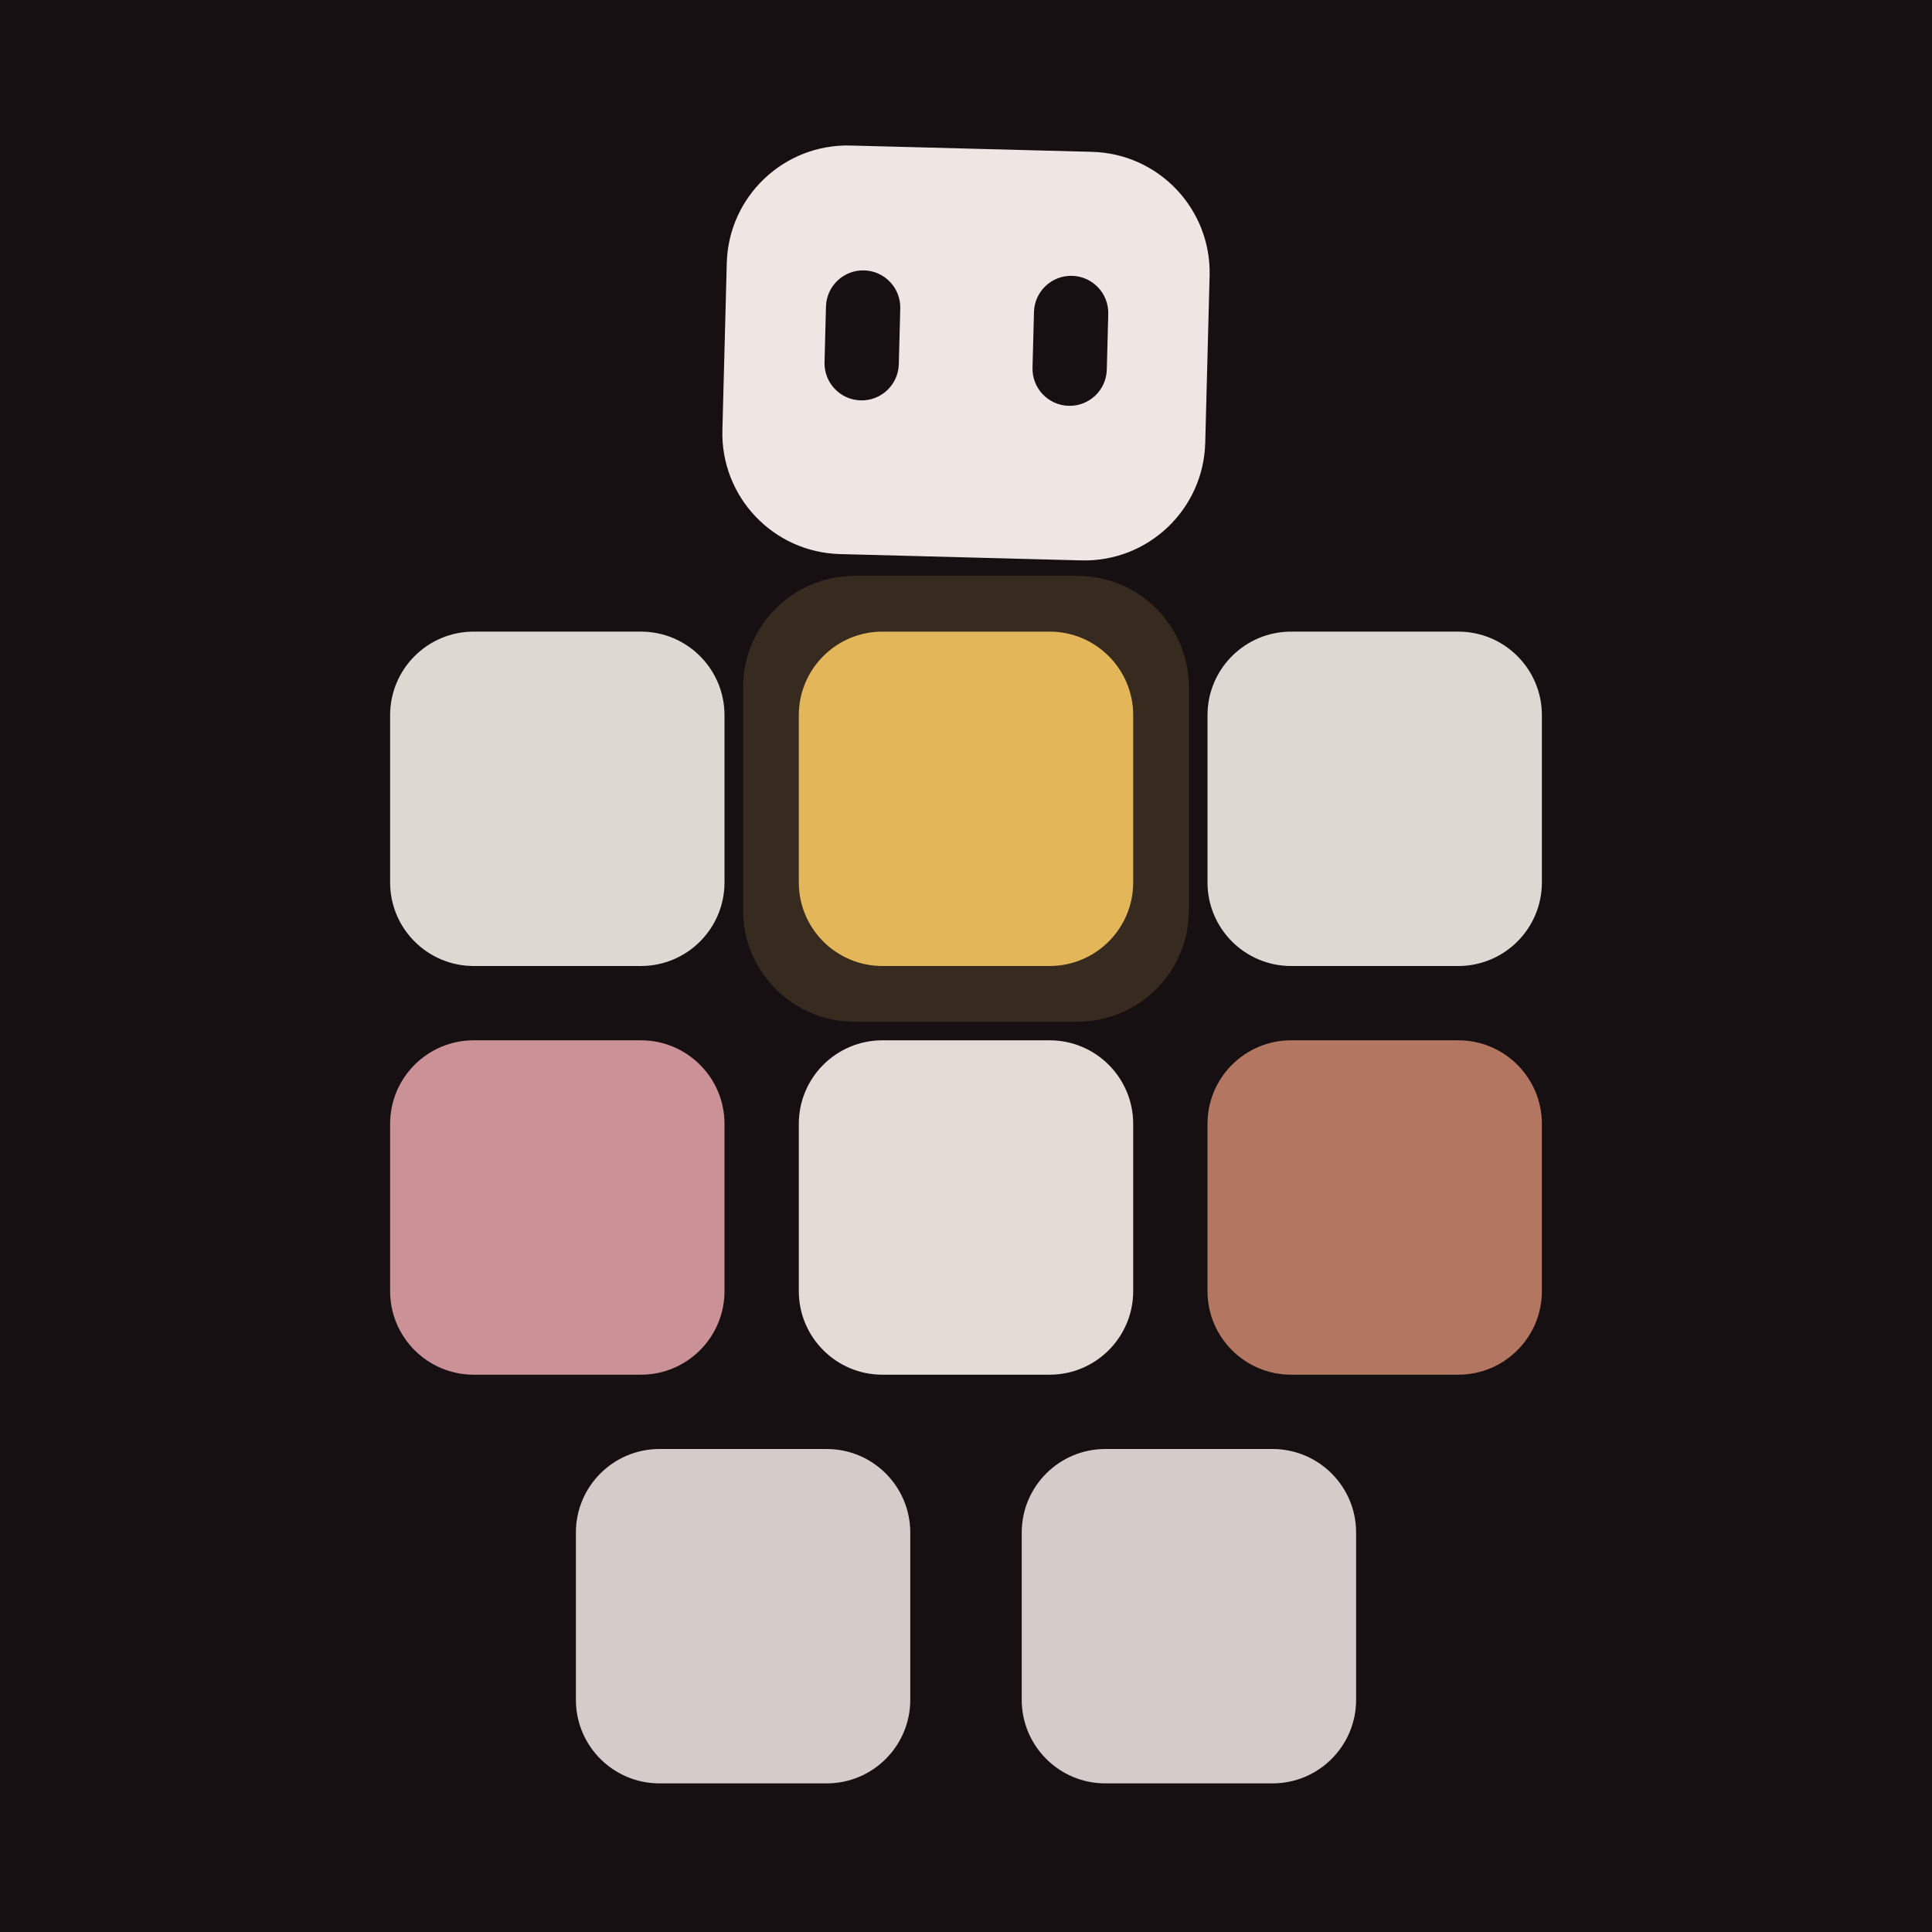
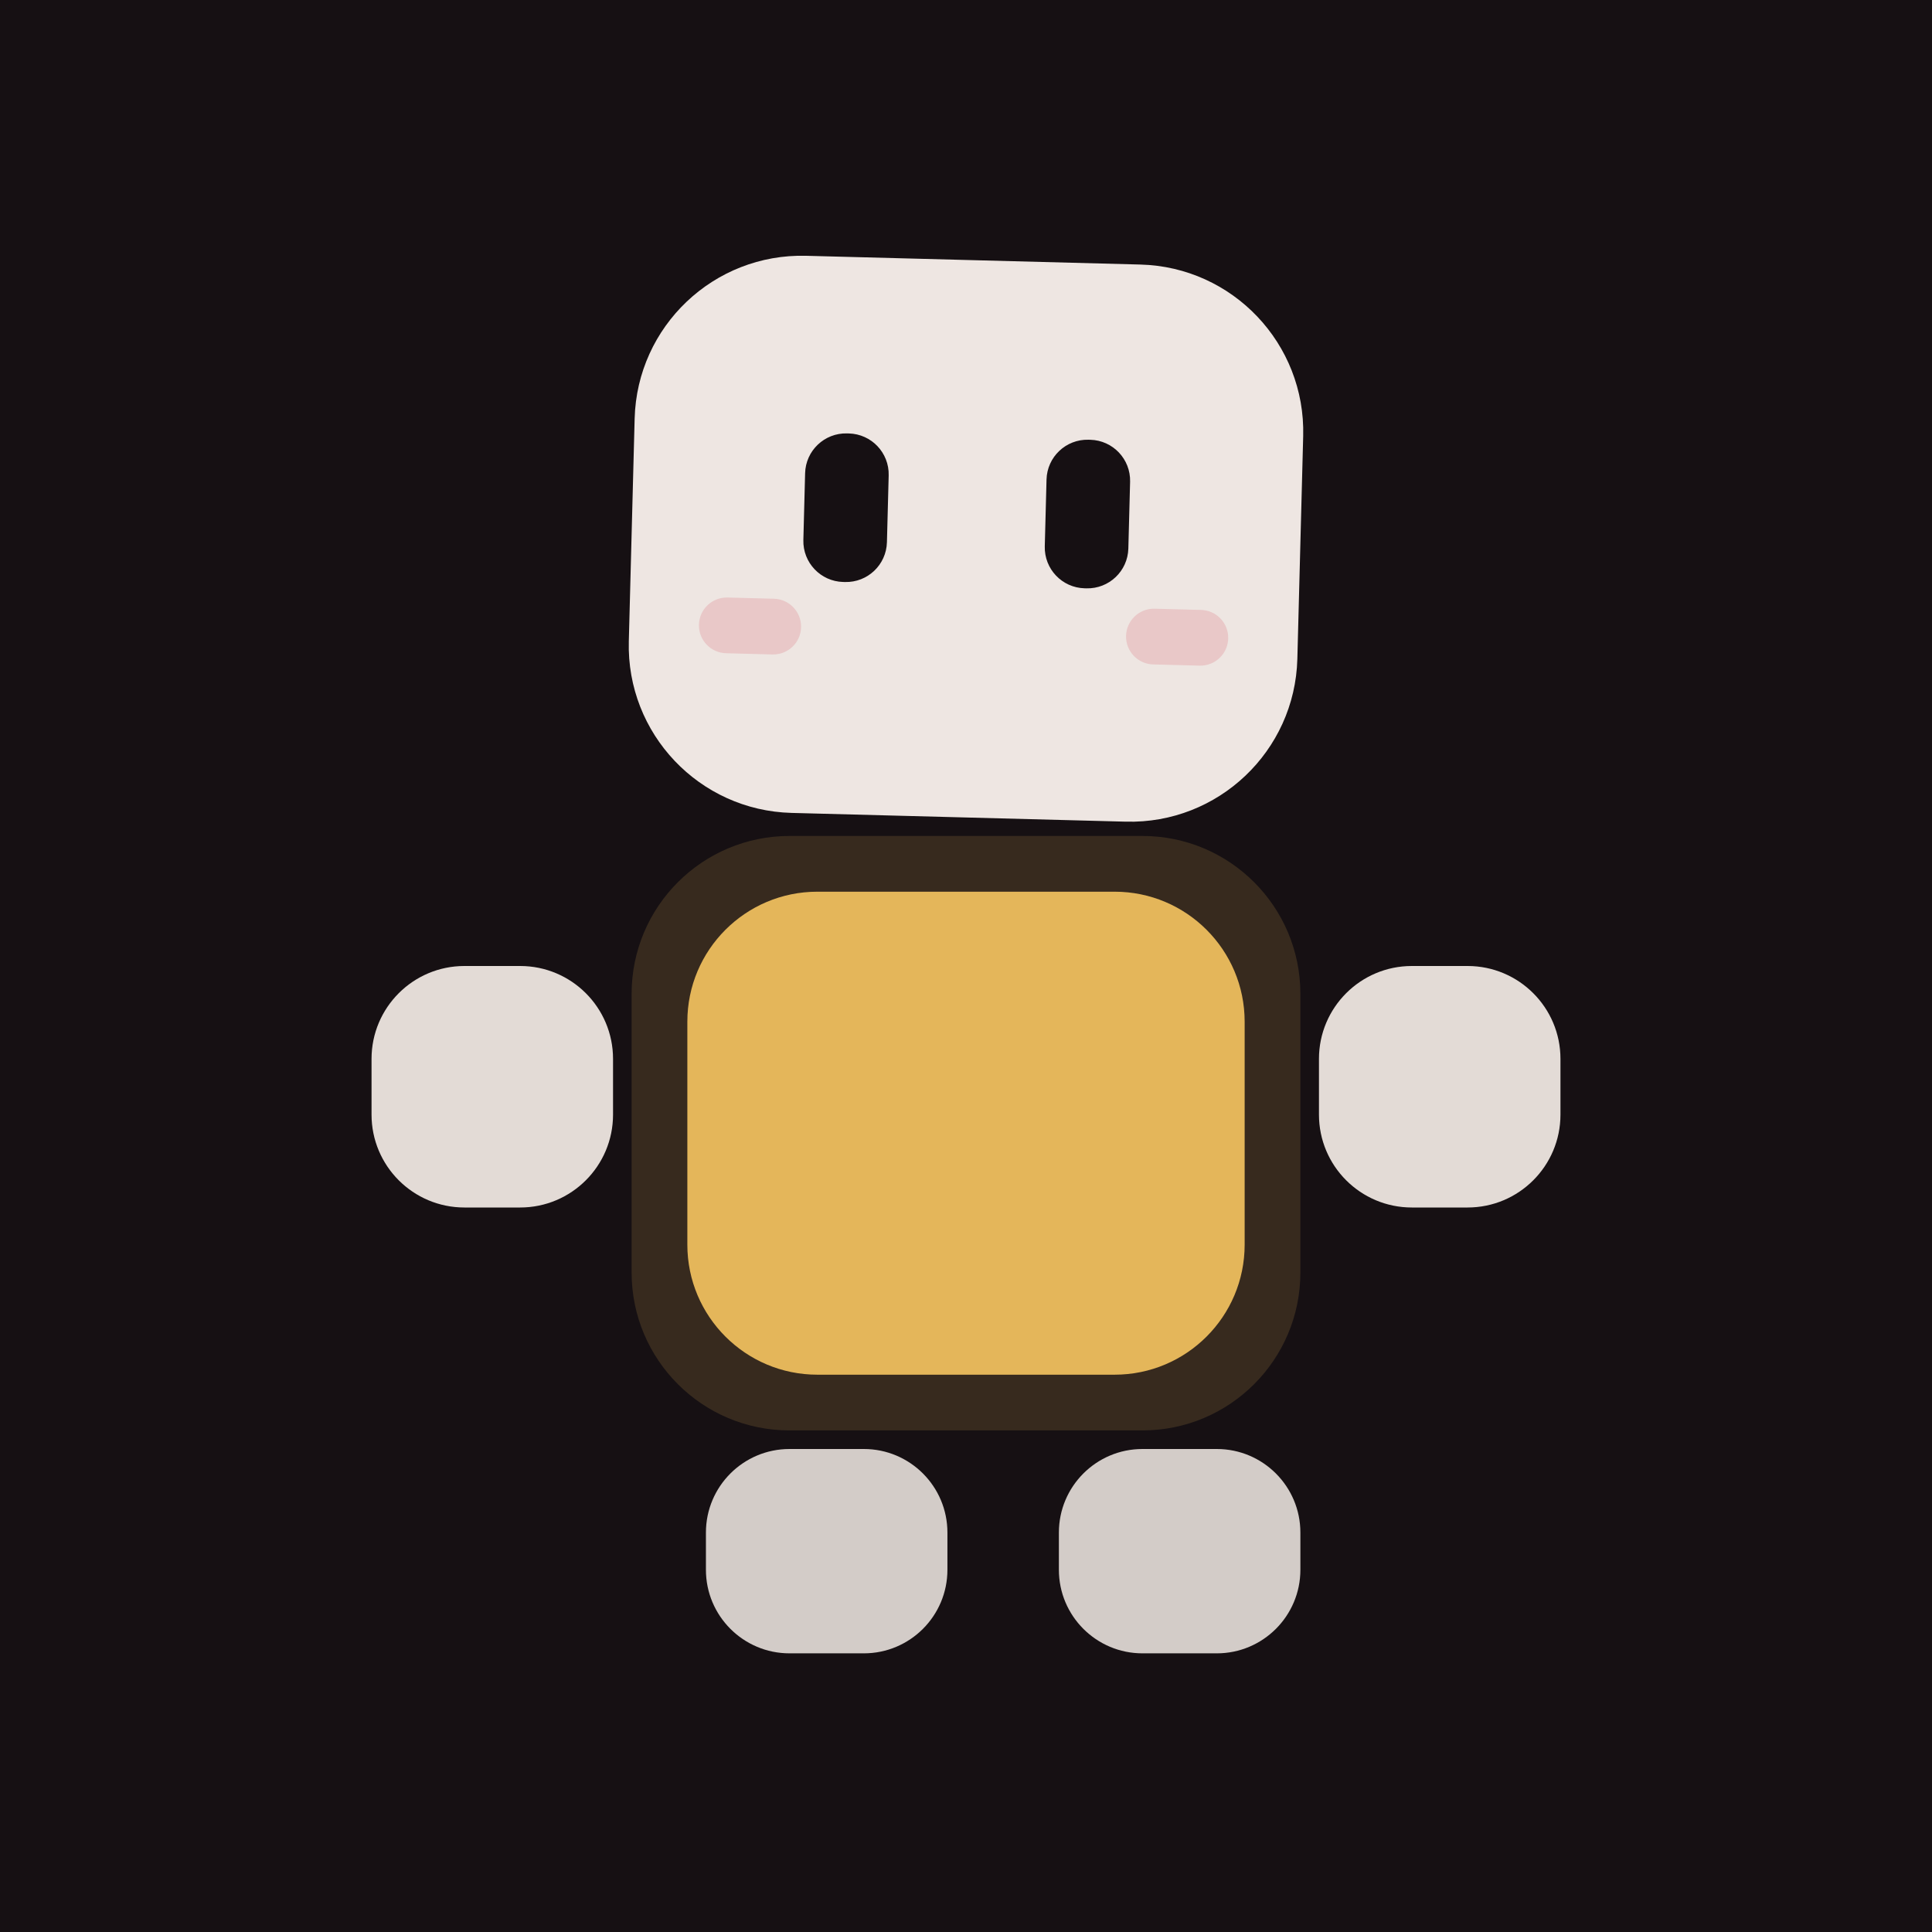
<svg xmlns="http://www.w3.org/2000/svg" viewBox="0 0 104 104" width="104" height="104" role="img" aria-label="Tess, the Tessera mascot, at rest">
  <rect width="104" height="104" fill="#161013" />
  <g>
-     <g transform="translate(52 19) rotate(1.5) scale(1)">
-       <rect x="-13" y="-11" width="26" height="22" rx="6.5" fill="#F4EDE7" opacity="0.97" />
-       <g transform="translate(-5.6 -0.8) scale(1 1)">
-         <rect x="-2" y="-3.5" width="4" height="7" rx="2" fill="#161013" />
+     <g transform="translate(52 29) rotate(1.5) scale(1)">
+       <rect x="-18" y="-15" width="36" height="30" rx="9" fill="#F4EDE7" opacity="0.97" />
+       <rect x="-14.25" y="3.5" width="5.5" height="3" rx="1.5" fill="#E2A3A8" opacity="0.45" />
+       <rect x="8.75" y="3.5" width="5.5" height="3" rx="1.5" fill="#E2A3A8" opacity="0.45" />
+       <g transform="translate(-6.5 -1.5) scale(1 1)">
+         <rect x="-2.25" y="-4" width="4.5" height="8" rx="2.2" fill="#161013" />
      </g>
-       <g transform="translate(5.6 -0.8) scale(1 1)">
-         <rect x="-2" y="-3.5" width="4" height="7" rx="2" fill="#161013" />
+       <g transform="translate(6.5 -1.5) scale(1 1)">
+         <rect x="-2.25" y="-4" width="4.5" height="8" rx="2.2" fill="#161013" />
      </g>
    </g>
-     <g transform="translate(30 43) rotate(0) scale(1)">
-       <rect x="-9" y="-9" width="18" height="18" rx="4.5" fill="#F4EDE7" opacity="0.9" />
+     <g transform="translate(52 61) rotate(0) scale(1)">
+       <rect x="-18" y="-16" width="36" height="32" rx="8.5" fill="#E4B65A" opacity="0.16" />
+       <rect x="-15" y="-13" width="30" height="26" rx="7" fill="#E4B65A" opacity="1" />
    </g>
-     <g transform="translate(52 43) rotate(0) scale(1)">
-       <rect x="-12" y="-12" width="24" height="24" rx="6" fill="#E4B65A" opacity="0.16" />
-       <rect x="-9" y="-9" width="18" height="18" rx="4.5" fill="#E4B65A" opacity="1" />
+     <g transform="translate(26.5 58.5) rotate(0) scale(1)">
+       <rect x="-6.5" y="-6.5" width="13" height="13" rx="5" fill="#F4EDE7" opacity="0.92" />
    </g>
-     <g transform="translate(74 43) rotate(0) scale(1)">
-       <rect x="-9" y="-9" width="18" height="18" rx="4.5" fill="#F4EDE7" opacity="0.9" />
+     <g transform="translate(77.5 58.5) rotate(0) scale(1)">
+       <rect x="-6.5" y="-6.5" width="13" height="13" rx="5" fill="#F4EDE7" opacity="0.92" />
    </g>
-     <g transform="translate(30 65) rotate(0) scale(1)">
-       <rect x="-9" y="-9" width="18" height="18" rx="4.5" fill="#E2A3A8" opacity="0.88" />
+     <g transform="translate(44.5 83.5) rotate(0) scale(1)">
+       <rect x="-6.5" y="-5.5" width="13" height="11" rx="4.5" fill="#F4EDE7" opacity="0.85" />
    </g>
-     <g transform="translate(52 65) rotate(0) scale(1)">
-       <rect x="-9" y="-9" width="18" height="18" rx="4.5" fill="#F4EDE7" opacity="0.92" />
-     </g>
-     <g transform="translate(74 65) rotate(0) scale(1)">
-       <rect x="-9" y="-9" width="18" height="18" rx="4.5" fill="#C8836C" opacity="0.88" />
-     </g>
-     <g transform="translate(40 87) rotate(0) scale(1)">
-       <rect x="-9" y="-9" width="18" height="18" rx="4.5" fill="#F4EDE7" opacity="0.85" />
-     </g>
-     <g transform="translate(64 87) rotate(0) scale(1)">
-       <rect x="-9" y="-9" width="18" height="18" rx="4.5" fill="#F4EDE7" opacity="0.85" />
+     <g transform="translate(63.5 83.5) rotate(0) scale(1)">
+       <rect x="-6.5" y="-5.5" width="13" height="11" rx="4.5" fill="#F4EDE7" opacity="0.85" />
    </g>
  </g>
</svg>
